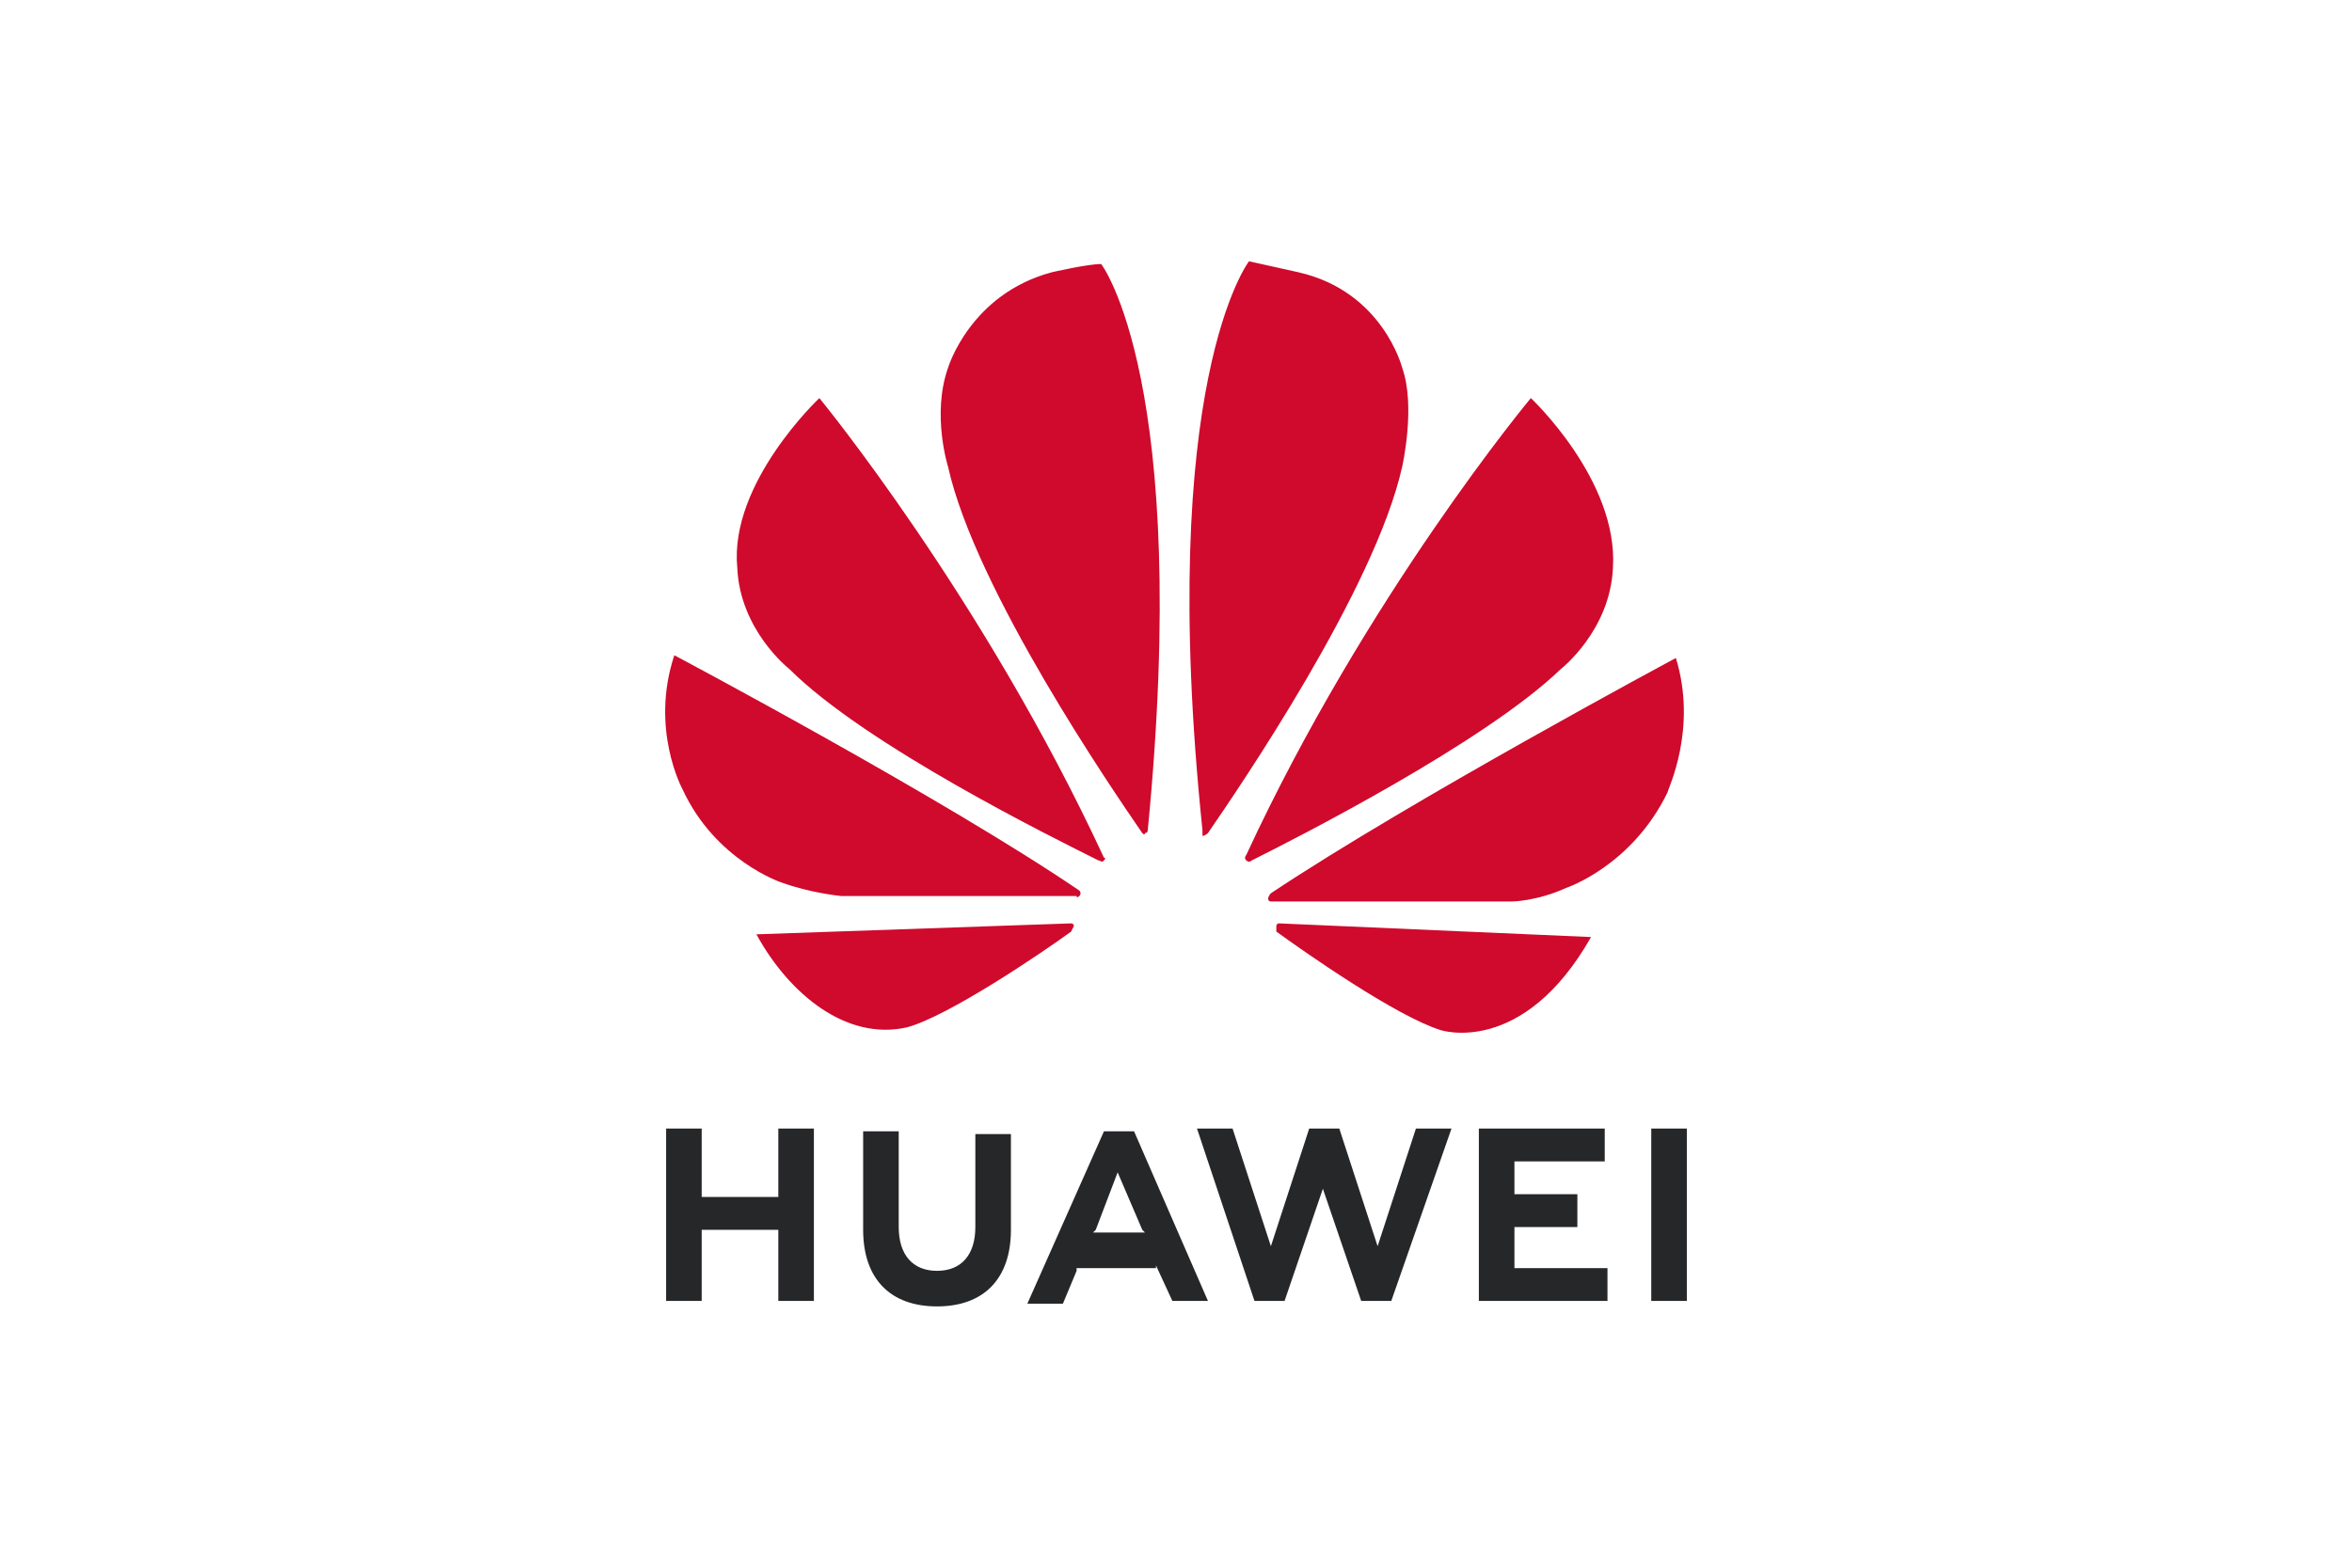
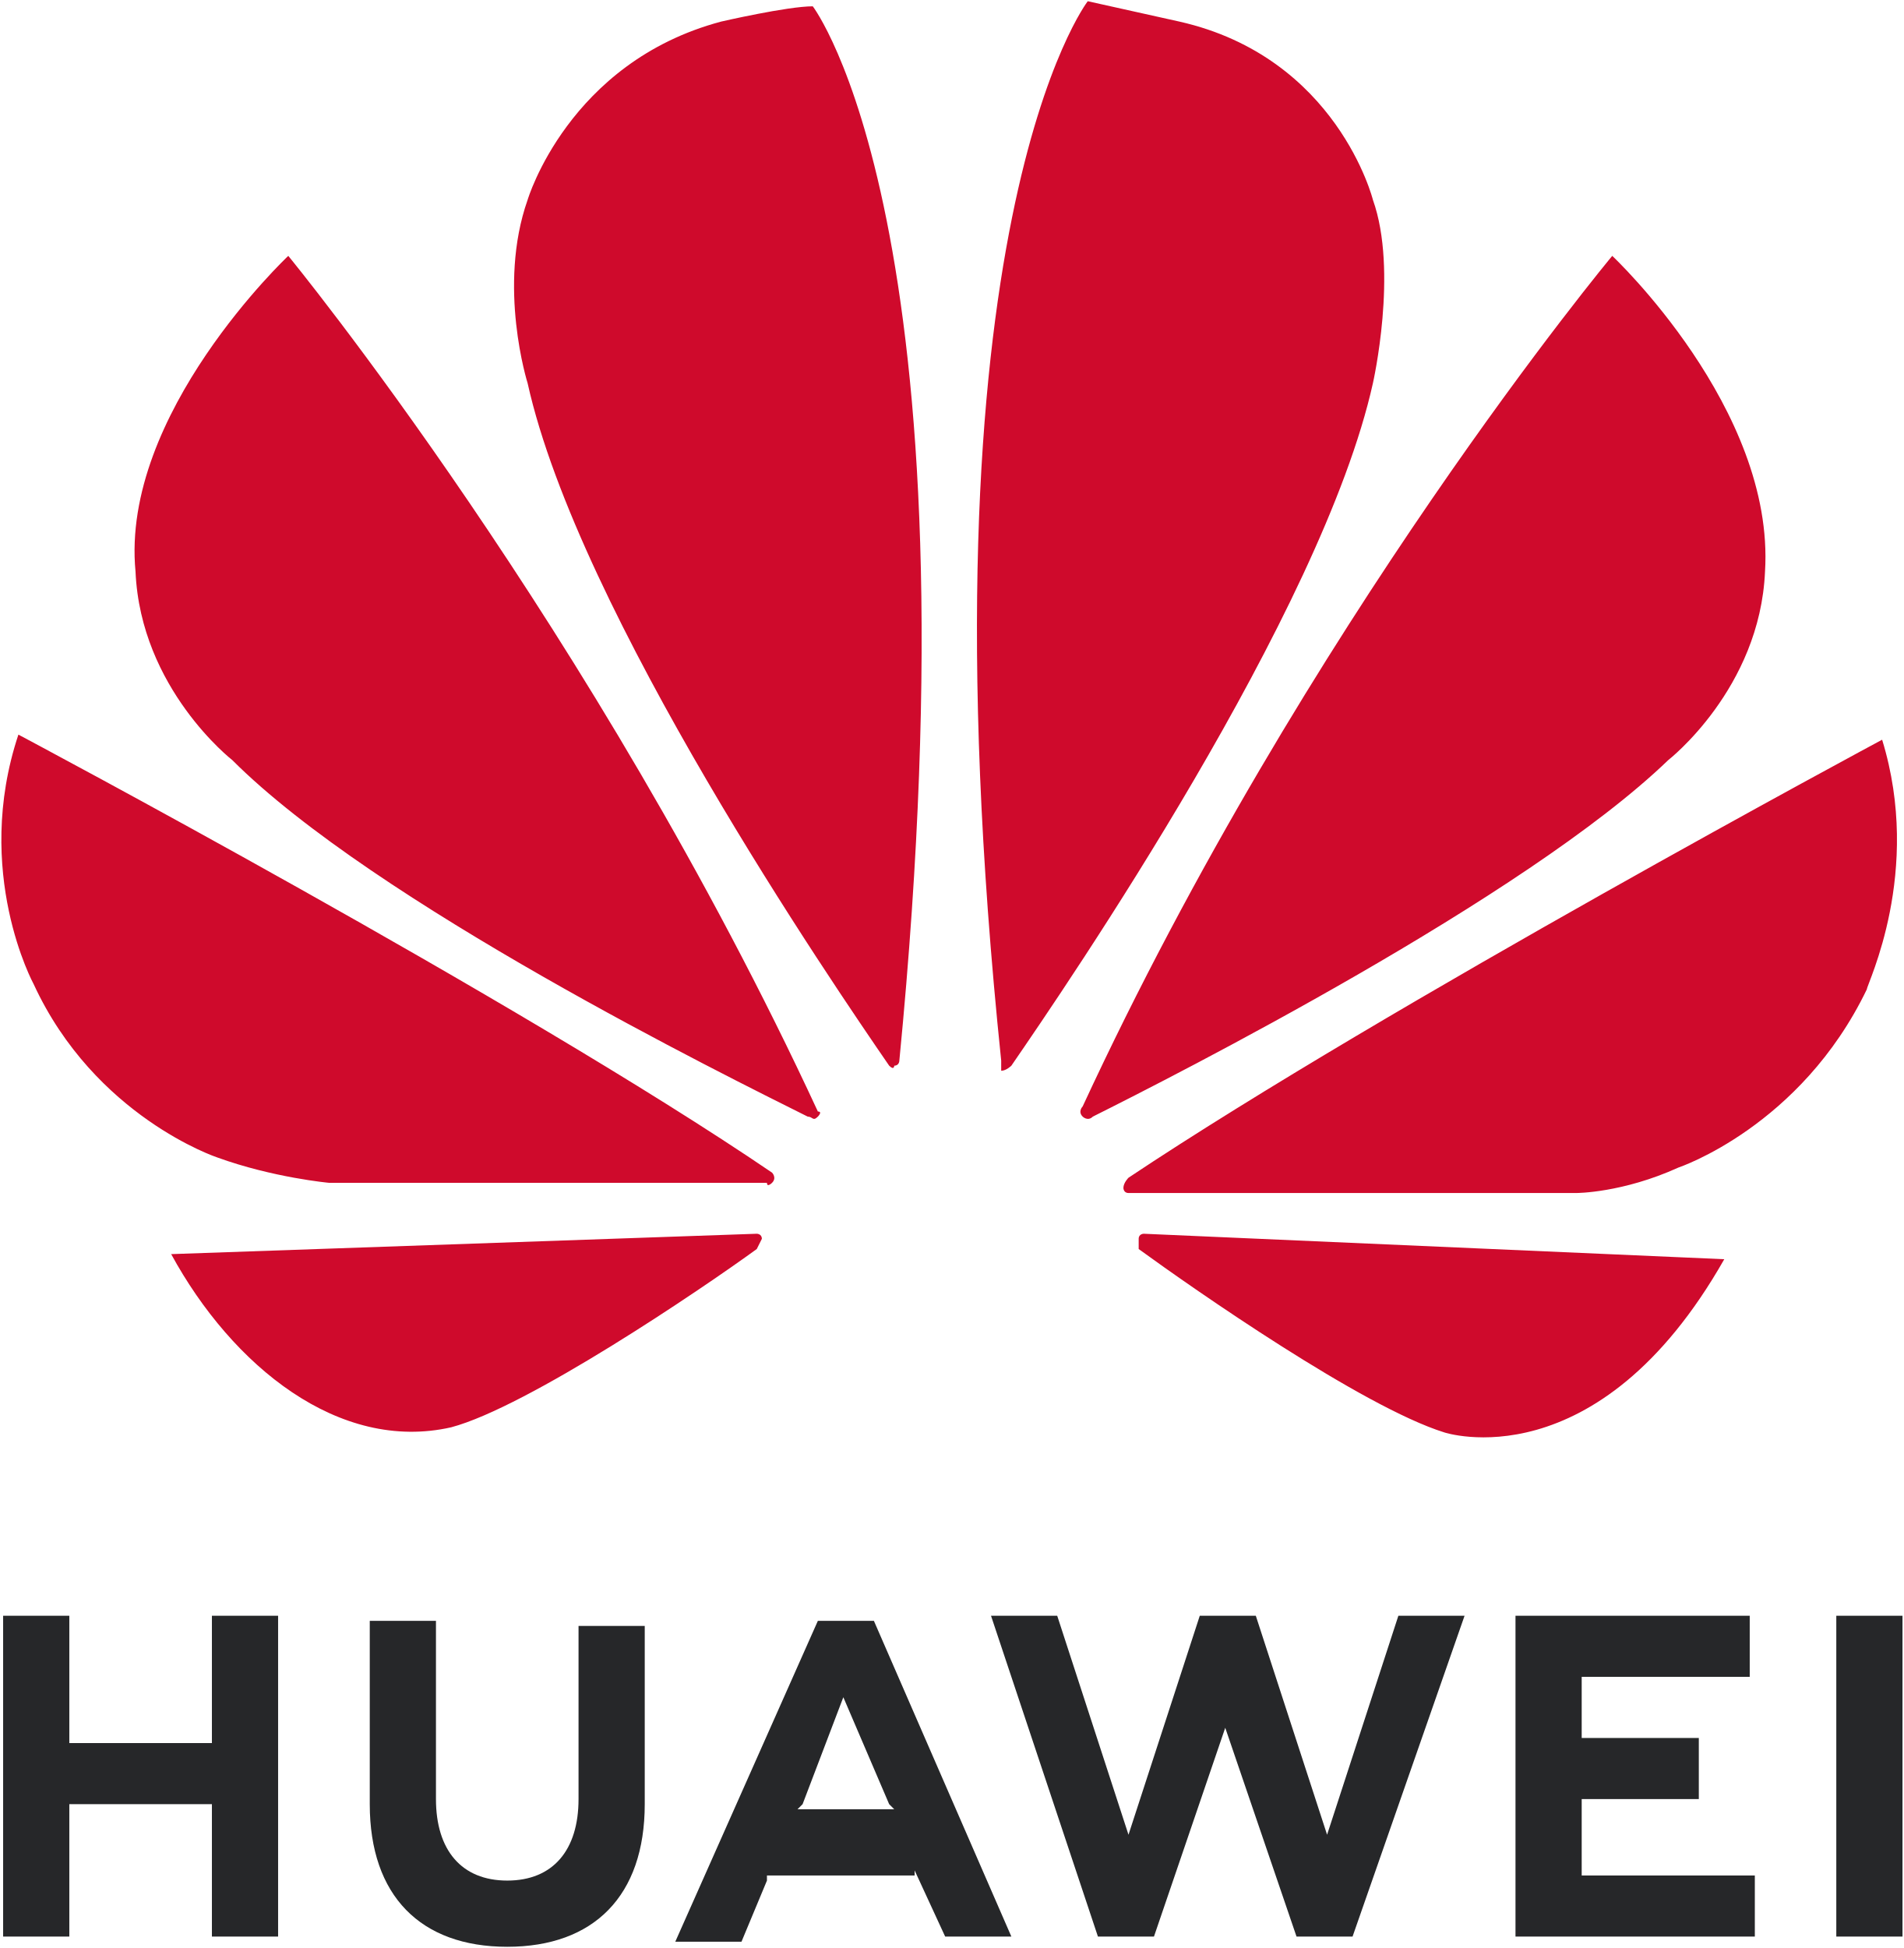
- <svg xmlns="http://www.w3.org/2000/svg" height="800" width="1200" viewBox="-5.6 -9.55 48.535 57.3">
-   <g fill="none">
-     <path d="M1.335 31.7h-1.3V38h1.3v-2.6h2.8V38h1.3v-6.3h-1.3v2.5h-2.8zm10 3.6c0 1-.5 1.6-1.4 1.6-.9 0-1.4-.6-1.4-1.6v-3.5h-1.3v3.6c0 1.8 1 2.8 2.7 2.8 1.7 0 2.7-1 2.7-2.8v-3.5h-1.3zm12.2-3.6l-1.4 4.3-1.4-4.3h-1.3l2.1 6.3h1.1l1.4-4.1 1.4 4.1h1.1l2.2-6.3h-1.3l-1.4 4.3-1.4-4.3zm9.8 2.4h-2.3v-1.2h3.3v-1.2h-4.6V38h4.7v-1.2h-3.4v-1.5h2.3zm2.7-2.4h1.3V38h-1.3zm-18.1 5l.6 1.3h1.3l-2.7-6.2h-1.1l-2.8 6.3h1.3l.5-1.2v-.1h2.9zm-1.4-3.4l.9 2.1.1.1h-1.9l.1-.1z" fill="#262729" />
-     <path fill="#CF0A2C" d="M16.035 21.9s.1-.1 0-.1c-4.4-9.5-10.4-16.8-10.4-16.8s-3.3 3.1-3 6.2c.1 2.3 1.9 3.7 1.9 3.7 2.8 2.8 9.7 6.2 11.3 7 .1 0 .1.1.2 0m-1.1 2.4c0-.1-.1-.1-.1-.1l-11.5.4c1.2 2.2 3.3 3.9 5.5 3.4 1.5-.4 4.9-2.7 6-3.5l.1-.2m.2-1.1c.1-.1 0-.2 0-.2-5-3.4-14.8-8.6-14.8-8.6-.9 2.7.3 4.9.3 4.9 1.2 2.6 3.6 3.4 3.6 3.4 1.1.4 2.2.5 2.2.5h8.6c0 .1.1 0 .1 0m.8-23.1c-.5 0-1.8.3-1.8.3-3 .8-3.8 3.5-3.8 3.5-.6 1.7 0 3.6 0 3.6 1 4.5 6 11.8 7.1 13.4.1.1.1 0 .1 0 .1 0 .1-.1.1-.1 1.6-16.4-1.7-20.7-1.7-20.7m3.7 20.9c.1 0 .2-.1.2-.1 1.1-1.6 6.1-8.9 7.1-13.4 0 0 .5-2.2 0-3.6 0 0-.7-2.8-3.8-3.5l-1.8-.4s-3.4 4.4-1.7 20.8v.2m2.8 3.2s-.1 0-.1.1v.2c1.1.8 4.4 3.1 6 3.6 0 0 3 1 5.5-3.4zm14.5-9.7s-9.7 5.2-14.8 8.6c0 0-.1.1-.1.2 0 0 0 .1.1.1h8.8s.9 0 2-.5c0 0 2.4-.8 3.7-3.5 0-.1 1.1-2.3.3-4.9m-15.7 7.4s.1.1.2 0c1.6-.8 8.5-4.3 11.3-7 0 0 1.8-1.4 1.9-3.7.2-3.2-3-6.2-3-6.2s-6 7.2-10.4 16.7c0 0-.1.1 0 .2" />
-   </g>
+ <svg xmlns="http://www.w3.org/2000/svg" width="522" height="534" viewBox="0 0 522 534" fill="none">
+   <path d="M19.008 442.916H0.858V530.874H19.008V494.574H58.101V530.874H76.251V442.916H58.101V477.82H19.008V442.916ZM158.624 493.178C158.624 507.14 151.644 515.517 139.078 515.517C126.513 515.517 119.532 507.14 119.532 493.178V444.312H101.382V494.574C101.382 519.705 115.343 533.667 139.078 533.667C162.813 533.667 176.775 519.705 176.775 494.574V445.709H158.624V493.178ZM328.956 442.916L309.41 502.951L289.864 442.916H271.713L301.033 530.874H316.391L335.937 473.632L355.483 530.874H370.841L401.556 442.916H383.406L363.86 502.951L344.314 442.916H328.956ZM465.78 476.424H433.668V459.67H479.741V442.916H415.518V530.874H481.138V514.12H433.668V493.178H465.78V476.424ZM503.476 442.916H521.626V530.874H503.476V442.916ZM250.771 512.724L259.148 530.874H277.298L239.602 444.312H224.244L185.151 532.271H203.302L210.282 515.517V514.12H250.771V512.724ZM231.225 465.255L243.79 494.574L245.186 495.97H218.659L220.055 494.574L231.225 465.255Z" fill="#262729" />
+   <path d="M224.244 306.093C224.244 306.093 225.64 304.696 224.244 304.696C162.813 172.061 79.043 70.141 79.043 70.141C79.043 70.141 32.97 113.422 37.159 156.703C38.555 188.815 63.686 208.361 63.686 208.361C102.778 247.454 199.113 294.923 221.452 306.093C222.848 306.093 222.848 307.489 224.244 306.093ZM208.886 339.6C208.886 338.204 207.49 338.204 207.49 338.204L46.932 343.789C63.686 374.504 93.005 398.239 123.721 391.258C144.663 385.674 192.132 353.562 207.49 342.393L208.886 339.6ZM211.679 324.243C213.075 322.846 211.679 321.45 211.679 321.45C141.871 273.981 5.047 201.38 5.047 201.38C-7.519 239.077 9.235 269.792 9.235 269.792C25.989 306.093 59.497 317.262 59.497 317.262C74.855 322.846 90.213 324.243 90.213 324.243H210.283C210.283 325.639 211.679 324.243 211.679 324.243ZM222.848 1.73C215.867 1.73 197.717 5.918 197.717 5.918C155.832 17.087 144.663 54.784 144.663 54.784C136.286 78.518 144.663 105.045 144.663 105.045C158.625 167.873 228.433 269.792 243.79 292.131C245.187 293.527 245.187 292.131 245.187 292.131C246.583 292.131 246.583 290.735 246.583 290.735C268.921 61.764 222.848 1.73 222.848 1.73ZM274.506 293.527C275.902 293.527 277.298 292.131 277.298 292.131C292.656 269.792 362.464 167.873 376.426 105.045C376.426 105.045 383.406 74.33 376.426 54.784C376.426 54.784 366.653 15.691 323.372 5.918L298.241 0.333C298.241 0.333 250.771 61.764 274.506 290.735V293.527ZM313.598 338.204C313.598 338.204 312.202 338.204 312.202 339.6V342.393C327.56 353.562 373.633 385.674 395.972 392.655C395.972 392.655 437.857 406.616 472.761 345.185L313.598 338.204ZM516.042 202.777C516.042 202.777 380.614 275.377 309.41 322.846C309.41 322.846 308.014 324.243 308.014 325.639C308.014 325.639 308.014 327.035 309.41 327.035H432.272C432.272 327.035 444.838 327.035 460.195 320.054C460.195 320.054 493.703 308.885 511.853 271.189C511.853 269.792 527.211 239.077 516.042 202.777ZM296.844 306.093C296.844 306.093 298.241 307.489 299.637 306.093C321.975 294.923 418.31 246.058 457.403 208.361C457.403 208.361 482.534 188.815 483.93 156.703C486.722 112.026 442.045 70.141 442.045 70.141C442.045 70.141 358.276 170.665 296.844 303.3C296.844 303.3 295.448 304.696 296.844 306.093Z" fill="#CF0A2C" />
</svg>
